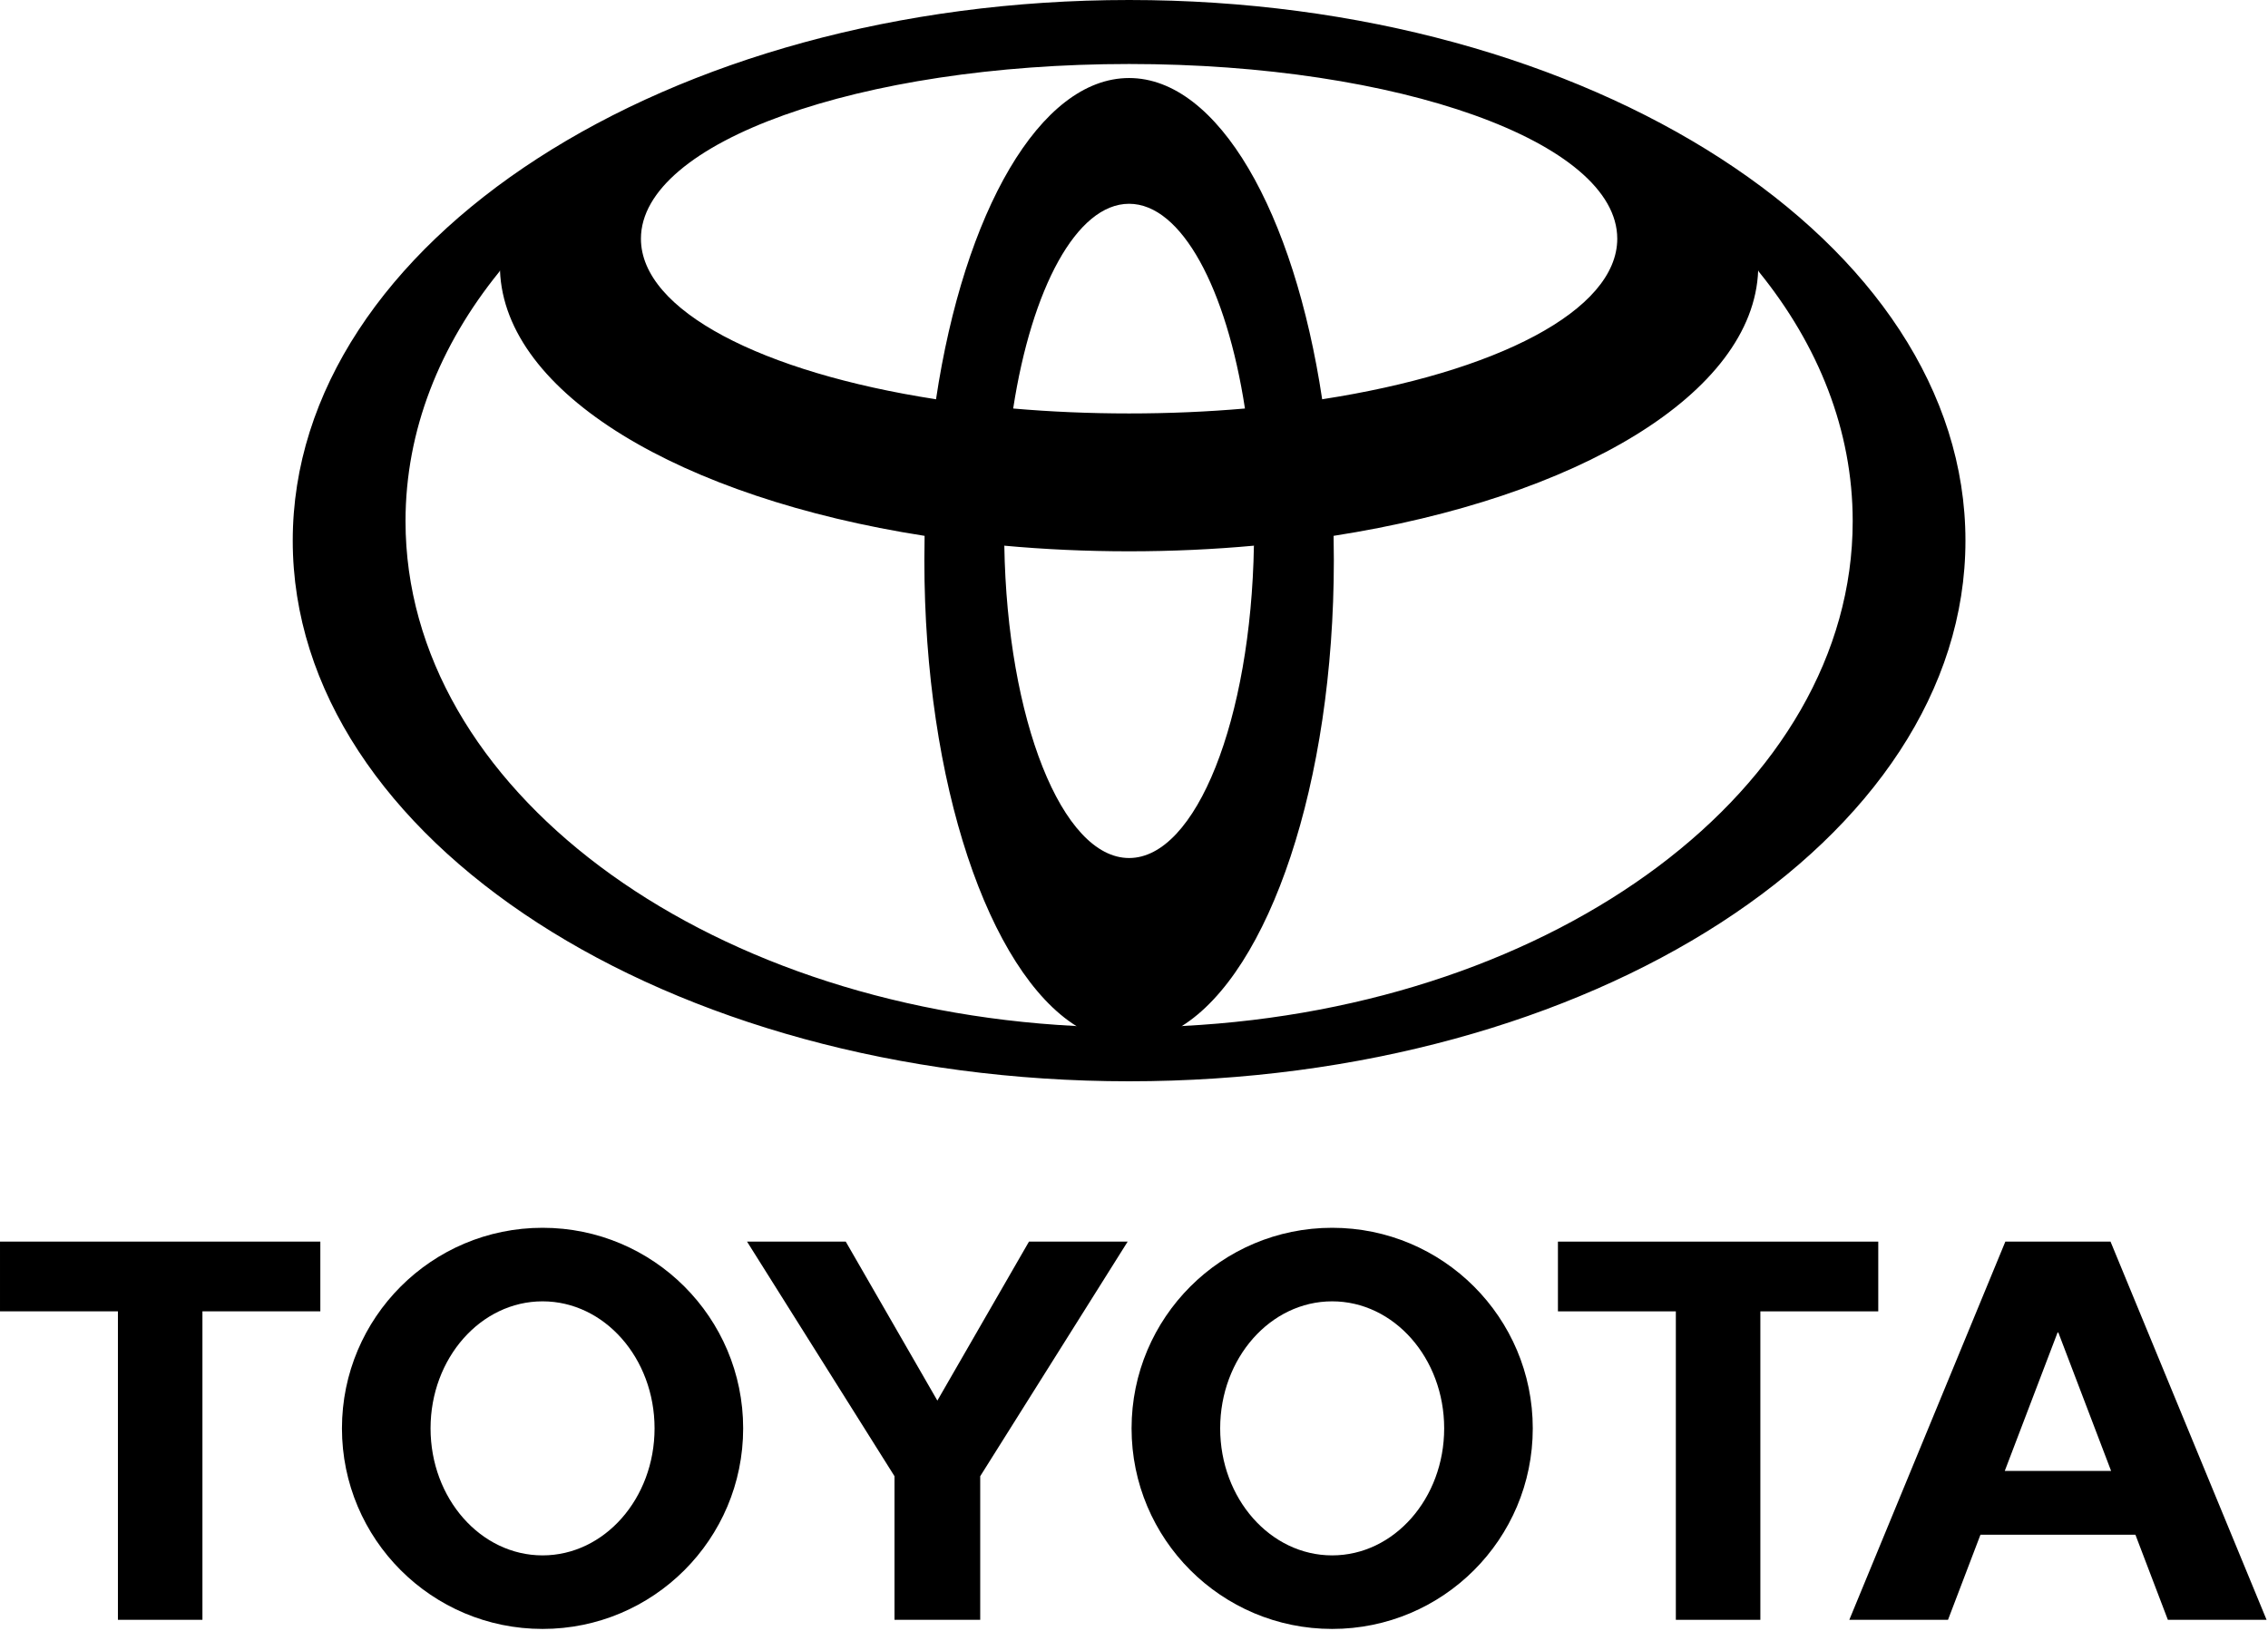
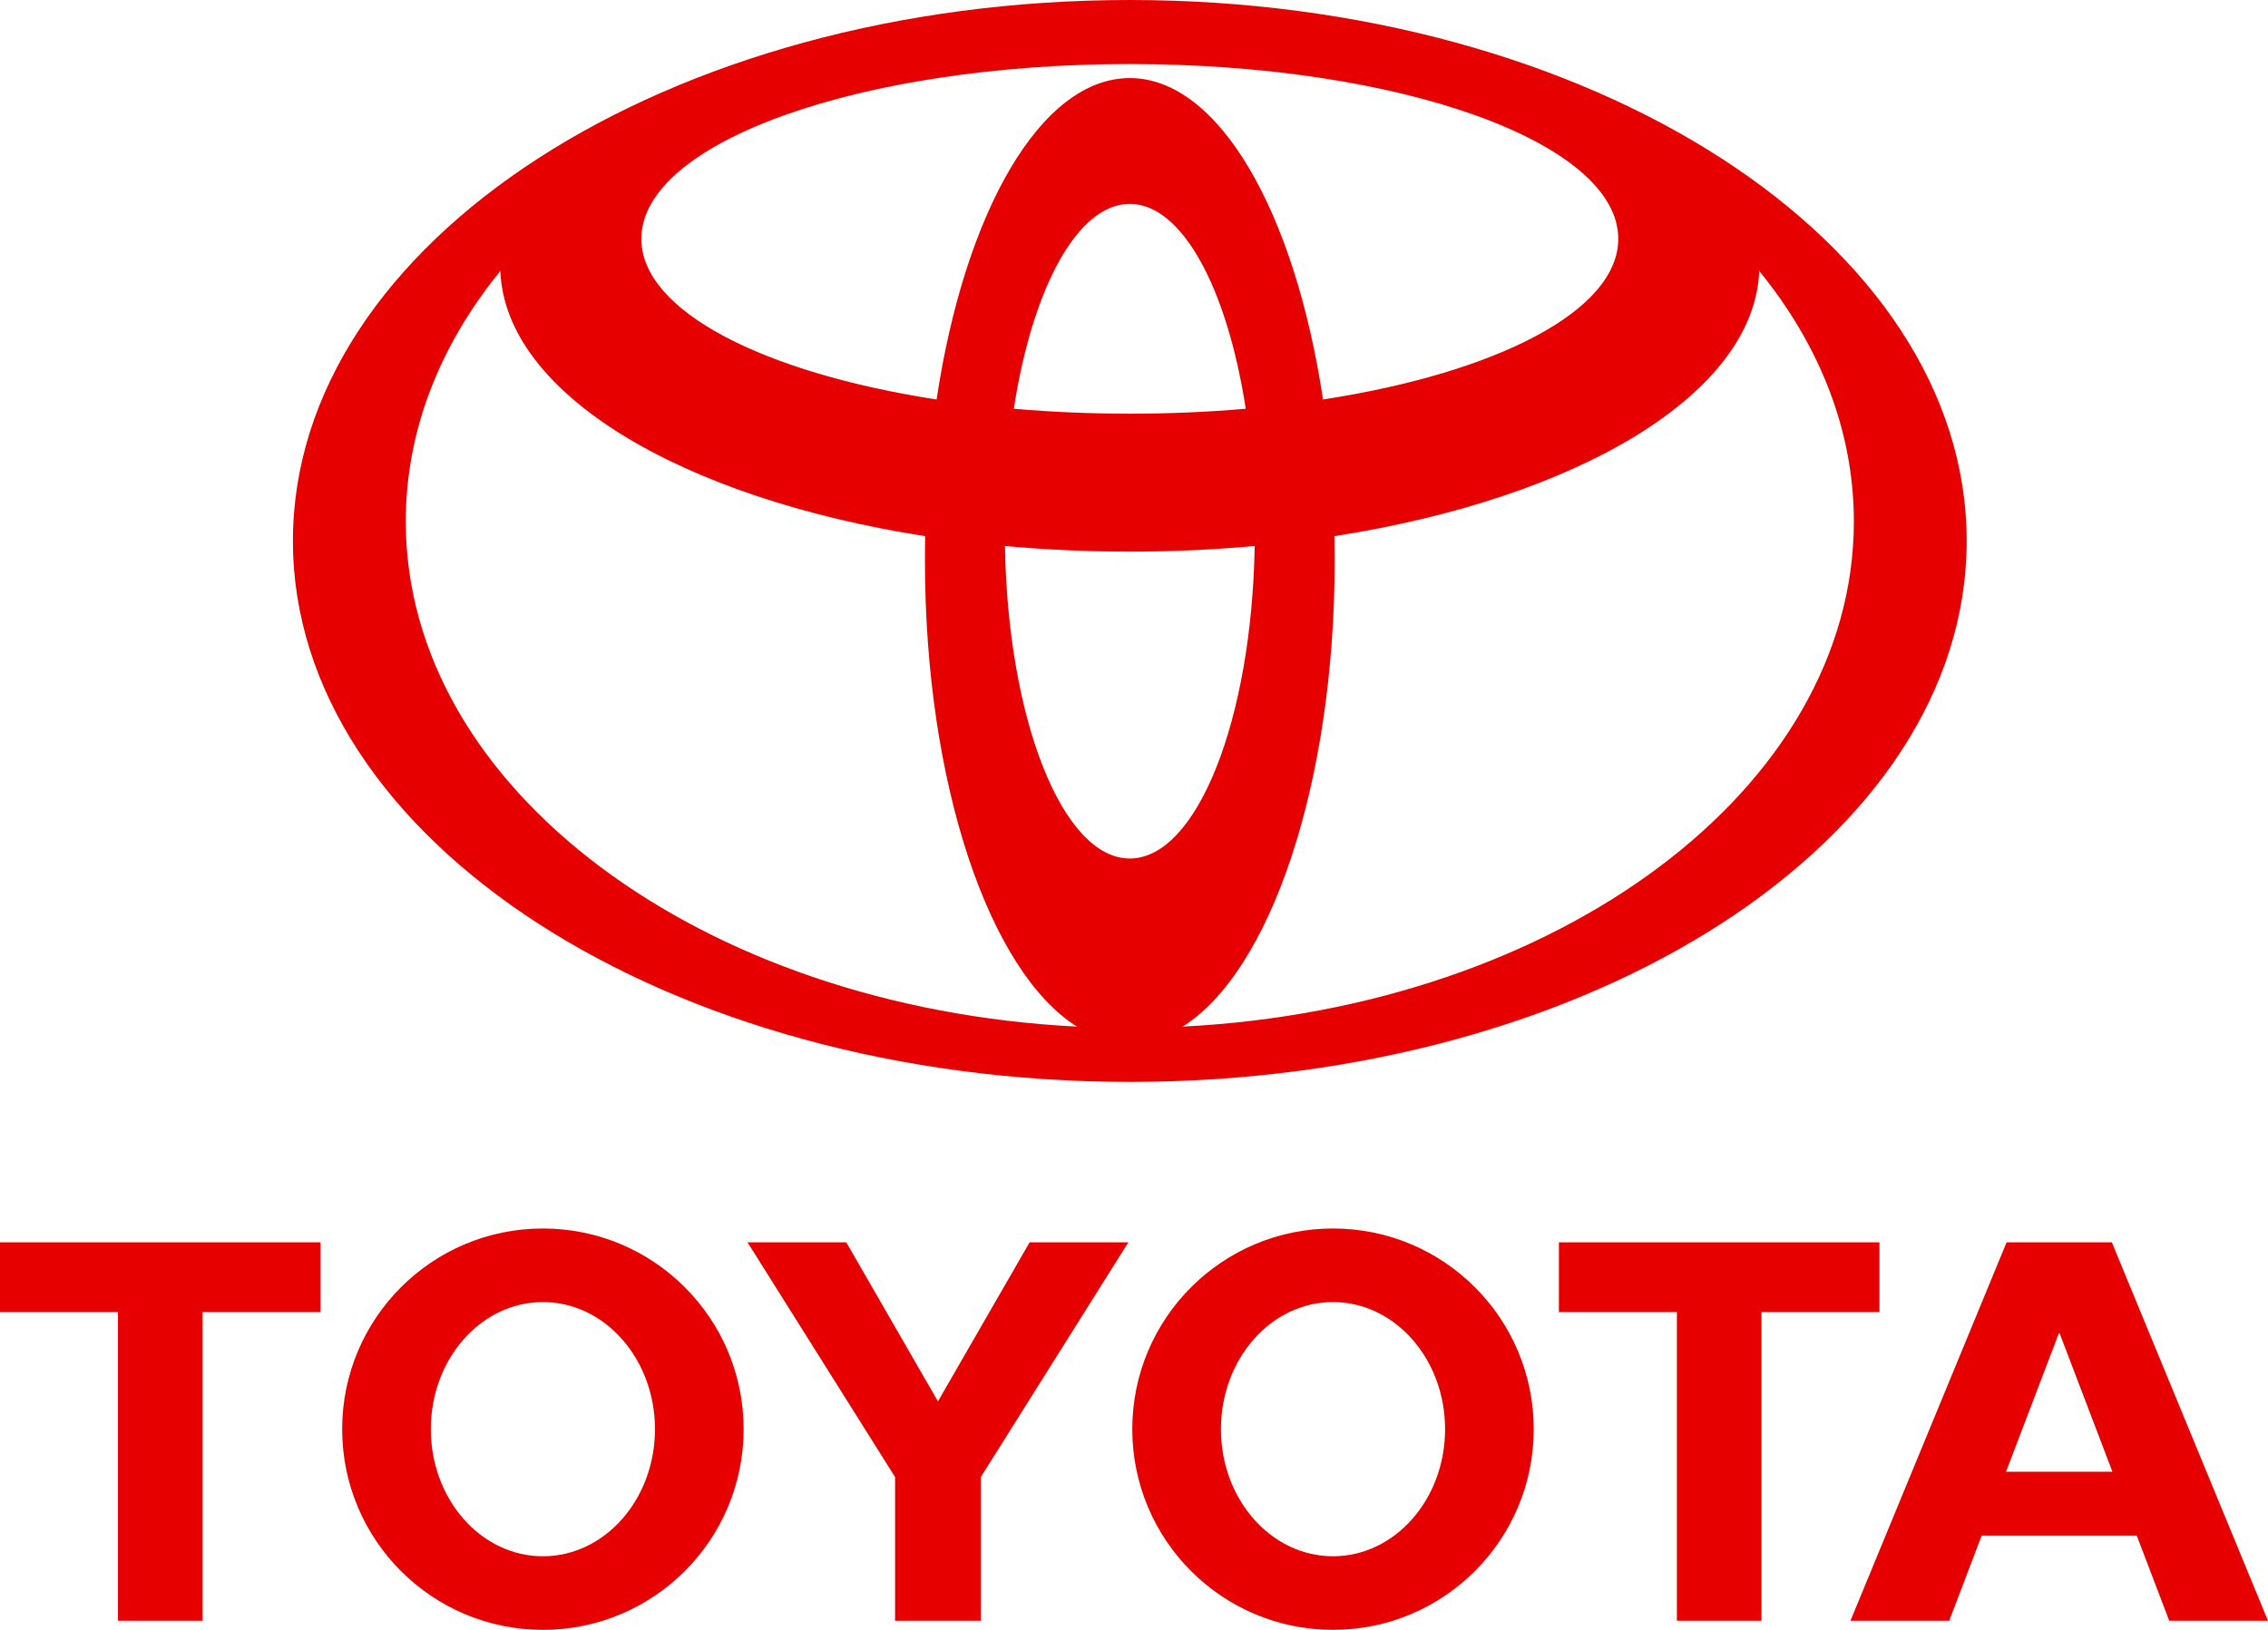
- <svg xmlns="http://www.w3.org/2000/svg" fill="none" height="673" viewBox="0 0 936 673" width="936">
-   <clipPath id="a">
-     <path d="m0 0h935.416v672.317h-935.416z" />
-   </clipPath>
-   <g clip-path="url(#a)" clip-rule="evenodd" fill="#000" fill-rule="evenodd">
-     <path d="m444.344 423.577c-36.196-22.499-62.862-100.143-62.862-192.395 0-3.385.028-6.721.099-10.058l.044.049c-100.675-15.702-173.415-58.718-175.278-109.585l-.295.587c-24.633 30.379-38.694 65.504-38.694 102.931 0 110.13 121.82 200.368 276.335 208.349zm-323.53-200.436c0-123.228 154.528-223.141 345.162-223.141 190.629 0 345.162 99.912 345.162 223.141 0 123.229-154.536 223.144-345.162 223.144-190.634 0-345.162-99.918-345.162-223.144zm345.162-190.937c36.801 0 68.103 55.398 79.699 132.694l.044-.116c71.593-11.06 121.721-36.572 121.721-66.259 0-39.846-90.208-72.109-201.464-72.109-111.263 0-201.464 32.266-201.464 72.109 0 29.687 50.12 55.199 121.722 66.259l.044.116c11.595-77.294 42.906-132.694 79.698-132.694zm22.278 391.248c154.515-7.978 276.351-98.218 276.351-208.349 0-37.424-14.077-72.549-38.707-102.931l-.301-.586c-1.863 50.867-74.584 93.883-175.269 109.584l.044-.048c.068 3.336.104 6.672.104 10.057 0 92.252-26.685 169.896-62.859 192.395zm-22.278-252.809c16.487 0 32.514-.698 47.85-2.039l-.028.024c-7.632-49.55-26.168-84.52-47.827-84.52-21.66 0-40.193 34.97-47.836 84.52l-.027-.024c15.335 1.341 31.368 2.039 47.855 2.039zm0 183.493c27.705 0 50.306-57.216 51.512-128.981l.148.052c-16.7 1.534-33.975 2.335-51.657 2.335-17.699 0-34.957-.801-51.657-2.335l.156-.052c1.187 71.762 23.782 128.981 51.498 128.981z" />
-     <path d="m466.996 589.535c0-45.719 37.071-82.783 82.778-82.783 45.732 0 82.797 37.063 82.797 82.783 0 45.723-37.065 82.782-82.797 82.782-45.707 0-82.778-37.059-82.778-82.782zm82.778 52.426c25.536 0 46.234-23.474 46.234-52.426 0-28.951-20.698-52.428-46.234-52.428-25.517 0-46.211 23.477-46.211 52.428 0 28.95 20.694 52.426 46.211 52.426z" />
-     <path d="m726.499 668.559h-34.878v-127.315h.115-48.778v-28.783h132.197v28.783h-48.541-.115z" />
-     <path d="m817.351 633.437-.034.033-13.38 35.089h-40.732l64.399-156.1h21.714 21.693l64.405 156.1h-40.74l-13.381-35.089-.033-.033h-31.943zm31.966-26.346h21.943l-.013.007-21.781-57.133h-.306l-21.795 57.133-.013-.007h21.959z" />
-     <path d="m83.544 668.559h-34.88v-127.315h.119-48.782v-28.783h132.202v28.783h-48.537-.121z" />
-     <path d="m141.123 589.535c0-45.719 37.069-82.783 82.792-82.783 45.721 0 82.786 37.063 82.786 82.783 0 45.723-37.065 82.782-82.786 82.782-45.723 0-82.792-37.059-82.792-82.782zm82.792 52.426c25.522 0 46.222-23.474 46.222-52.426 0-28.951-20.698-52.428-46.222-52.428-25.526 0-46.225 23.477-46.225 52.428 0 28.95 20.699 52.426 46.225 52.426z" />
-     <path d="m386.848 668.559h17.686v-58.544-.73l60.849-96.824h-40.726l-37.809 65.611-37.805-65.611h-40.738l60.856 96.824v.73 58.544z" />
+ <svg xmlns="http://www.w3.org/2000/svg" height="672.317" width="935.416">
+   <g clip-rule="evenodd" fill="#e60000" fill-rule="evenodd">
+     <path d="m444.344 423.577c-36.196-22.499-62.862-100.143-62.862-192.395 0-3.385.027-6.721.098-10.058l.044.049c-100.675-15.701-173.414-58.718-175.277-109.585l-.295.586c-24.633 30.38-38.694 65.504-38.694 102.931 0 110.13 121.82 200.368 276.334 208.349l.651.122zm-323.53-200.436c0-123.229 154.528-223.141 345.162-223.141 190.629 0 345.162 99.913 345.162 223.141 0 123.229-154.536 223.144-345.162 223.144-190.634 0-345.162-99.918-345.162-223.144zm345.162-190.937c36.801 0 68.103 55.398 79.699 132.695l.044-.117c71.593-11.059 121.721-36.572 121.721-66.259 0-39.846-90.208-72.109-201.464-72.109-111.264 0-201.464 32.266-201.464 72.109 0 29.687 50.12 55.2 121.721 66.259l.044.117c11.596-77.294 42.906-132.695 79.699-132.695zm22.278 391.248c154.515-7.978 276.351-98.219 276.351-208.349 0-37.424-14.077-72.549-38.707-102.931l-.301-.586c-1.863 50.867-74.583 93.883-175.269 109.585l.044-.049c.068 3.336.104 6.673.104 10.058 0 92.252-26.685 169.896-62.859 192.395l.637-.122zm-22.278-252.81c16.487 0 32.514-.698 47.849-2.039l-.027.024c-7.632-49.55-26.168-84.52-47.827-84.52-21.66 0-40.193 34.97-47.836 84.52l-.027-.024c15.335 1.341 31.368 2.039 47.855 2.039zm0 183.494c27.705 0 50.306-57.217 51.512-128.981l.148.051c-16.7 1.534-33.975 2.335-51.657 2.335-17.699 0-34.957-.801-51.657-2.335l.156-.051c1.187 71.762 23.782 128.981 51.498 128.981z" />
+     <g transform="matrix(1.317683 0 0 1.317683 -1860.905 14.94724)">
+       <path d="m1766.663 436.059c0-34.696 28.133-62.824 62.821-62.824 34.706 0 62.835 28.127 62.835 62.824 0 34.7-28.129 62.824-62.835 62.824-34.688 0-62.821-28.124-62.821-62.824zm62.821 39.787c19.379 0 35.087-17.815 35.087-39.787 0-21.971-15.708-39.788-35.087-39.788-19.365 0-35.07 17.817-35.07 39.788s15.705 39.787 35.07 39.787z" />
+       <path d="m840.788 142.171h-26.469v-96.62h.087-37.018v-21.844h100.325v21.844h-36.838-.087z" transform="translate(1122.814 353.8599)" />
+       <path d="m2032.55 469.377-.026.025-10.154 26.629h-30.912l48.873-118.465h16.479 16.463l48.878 118.465h-30.918l-10.155-26.629-.025-.025h-24.242zm24.259-19.994h16.653l-.01.005-16.53-43.359h-.232l-16.54 43.359-.01-.005h16.665z" />
+       <path d="m352.844 142.171h-26.471v-96.62h.09-37.021v-21.844h100.329v21.844h-36.835-.092z" transform="translate(1122.814 353.8599)" />
+       <path d="m1519.355 436.059c0-34.696 28.132-62.824 62.832-62.824 34.698 0 62.827 28.127 62.827 62.824 0 34.7-28.129 62.824-62.827 62.824-34.7 0-62.832-28.124-62.832-62.824zm62.832 39.787c19.369 0 35.078-17.815 35.078-39.787 0-21.971-15.708-39.788-35.078-39.788-19.372 0-35.081 17.817-35.081 39.788s15.709 39.787 35.081 39.787z" />
+       <path d="m583.024 142.171h13.422v-44.429-.554l46.179-73.481h-30.907l-28.694 49.793-28.69-49.793h-30.917l46.184 73.481v.554 44.429z" transform="translate(1122.814 353.8599)" />
+     </g>
  </g>
</svg>
